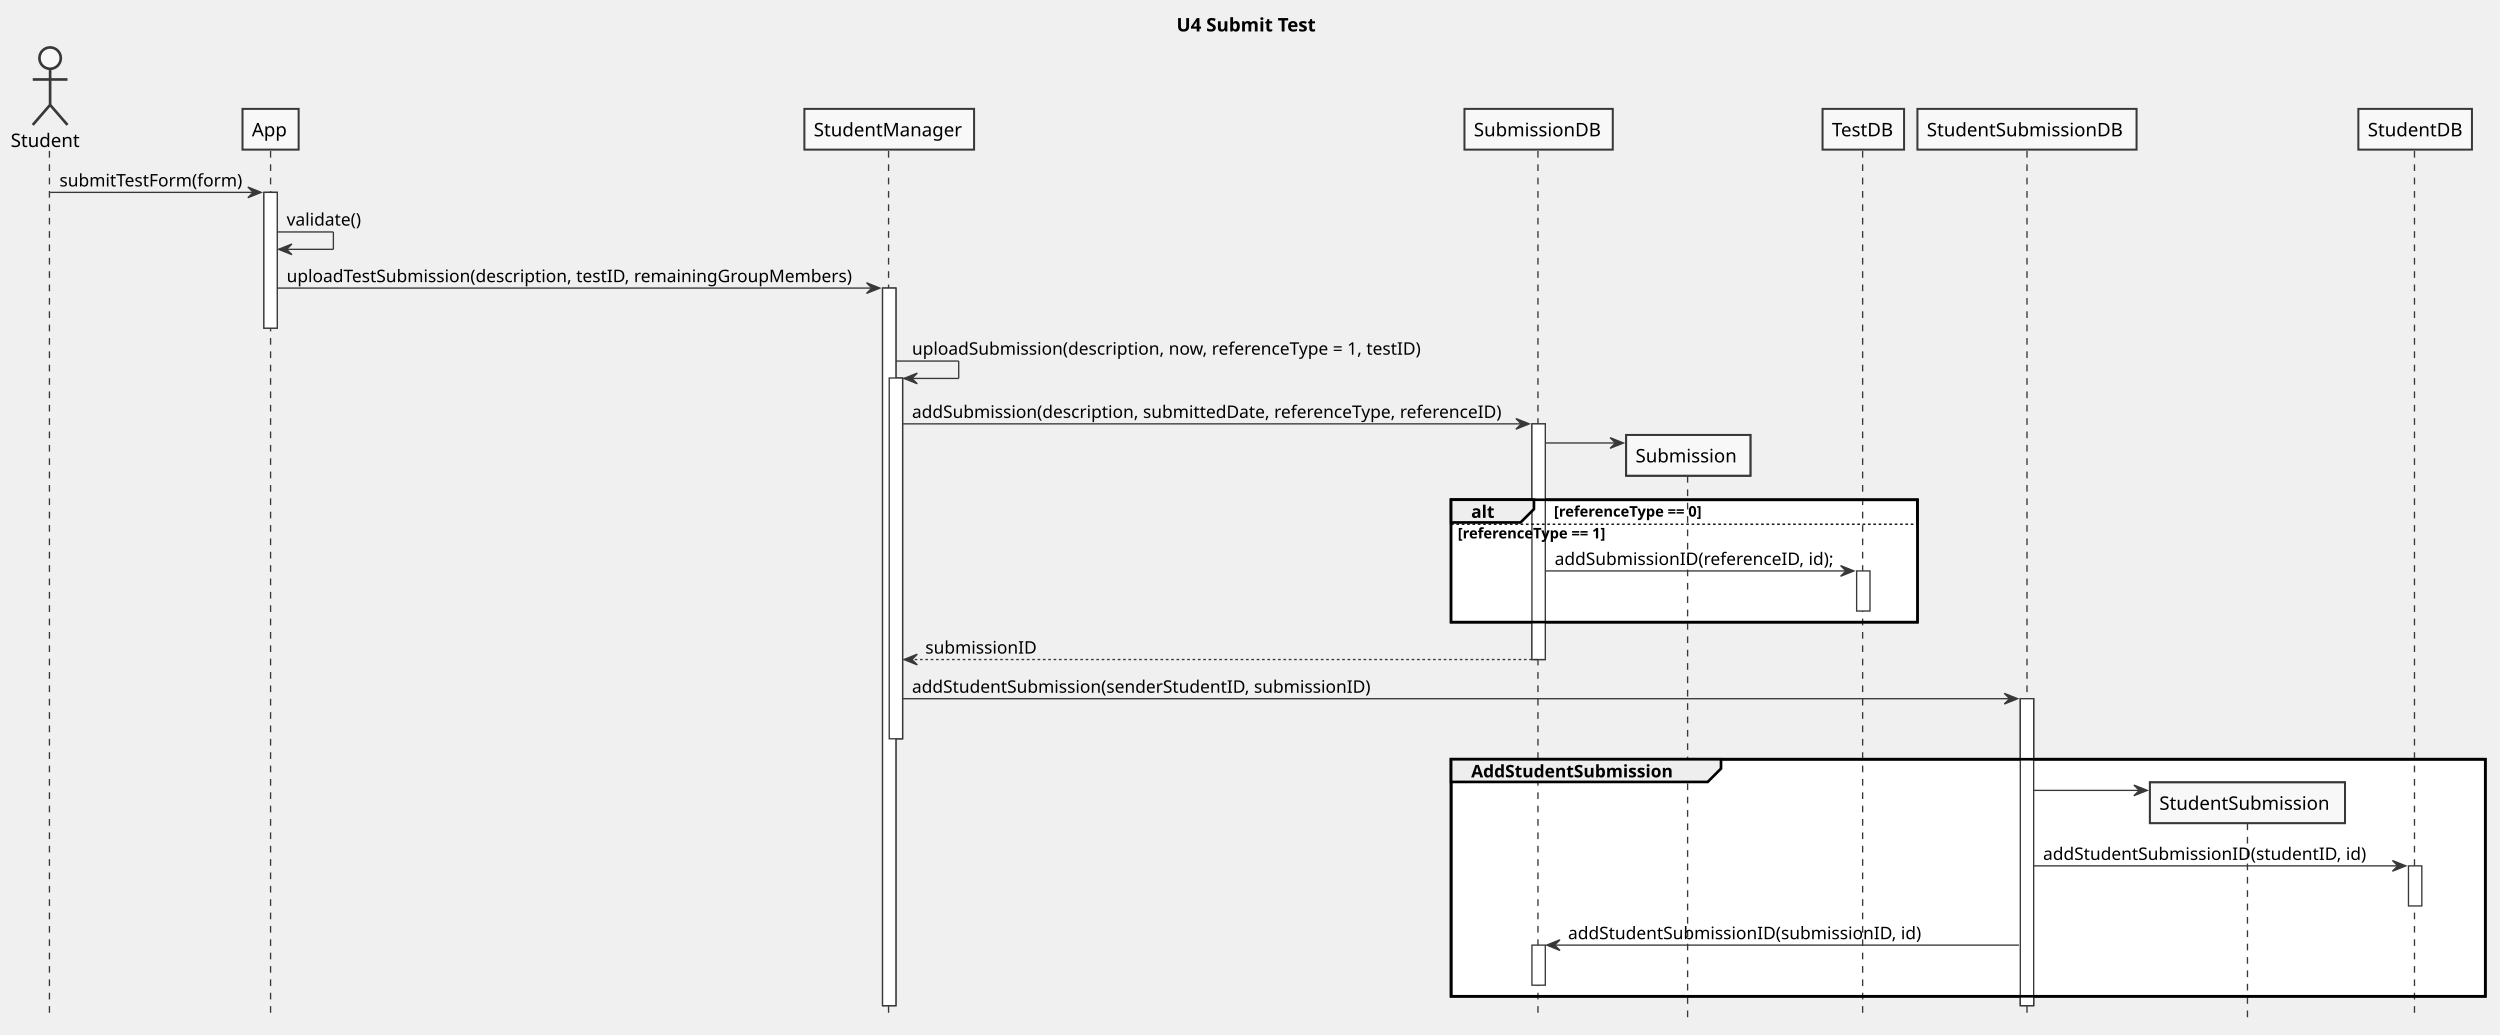
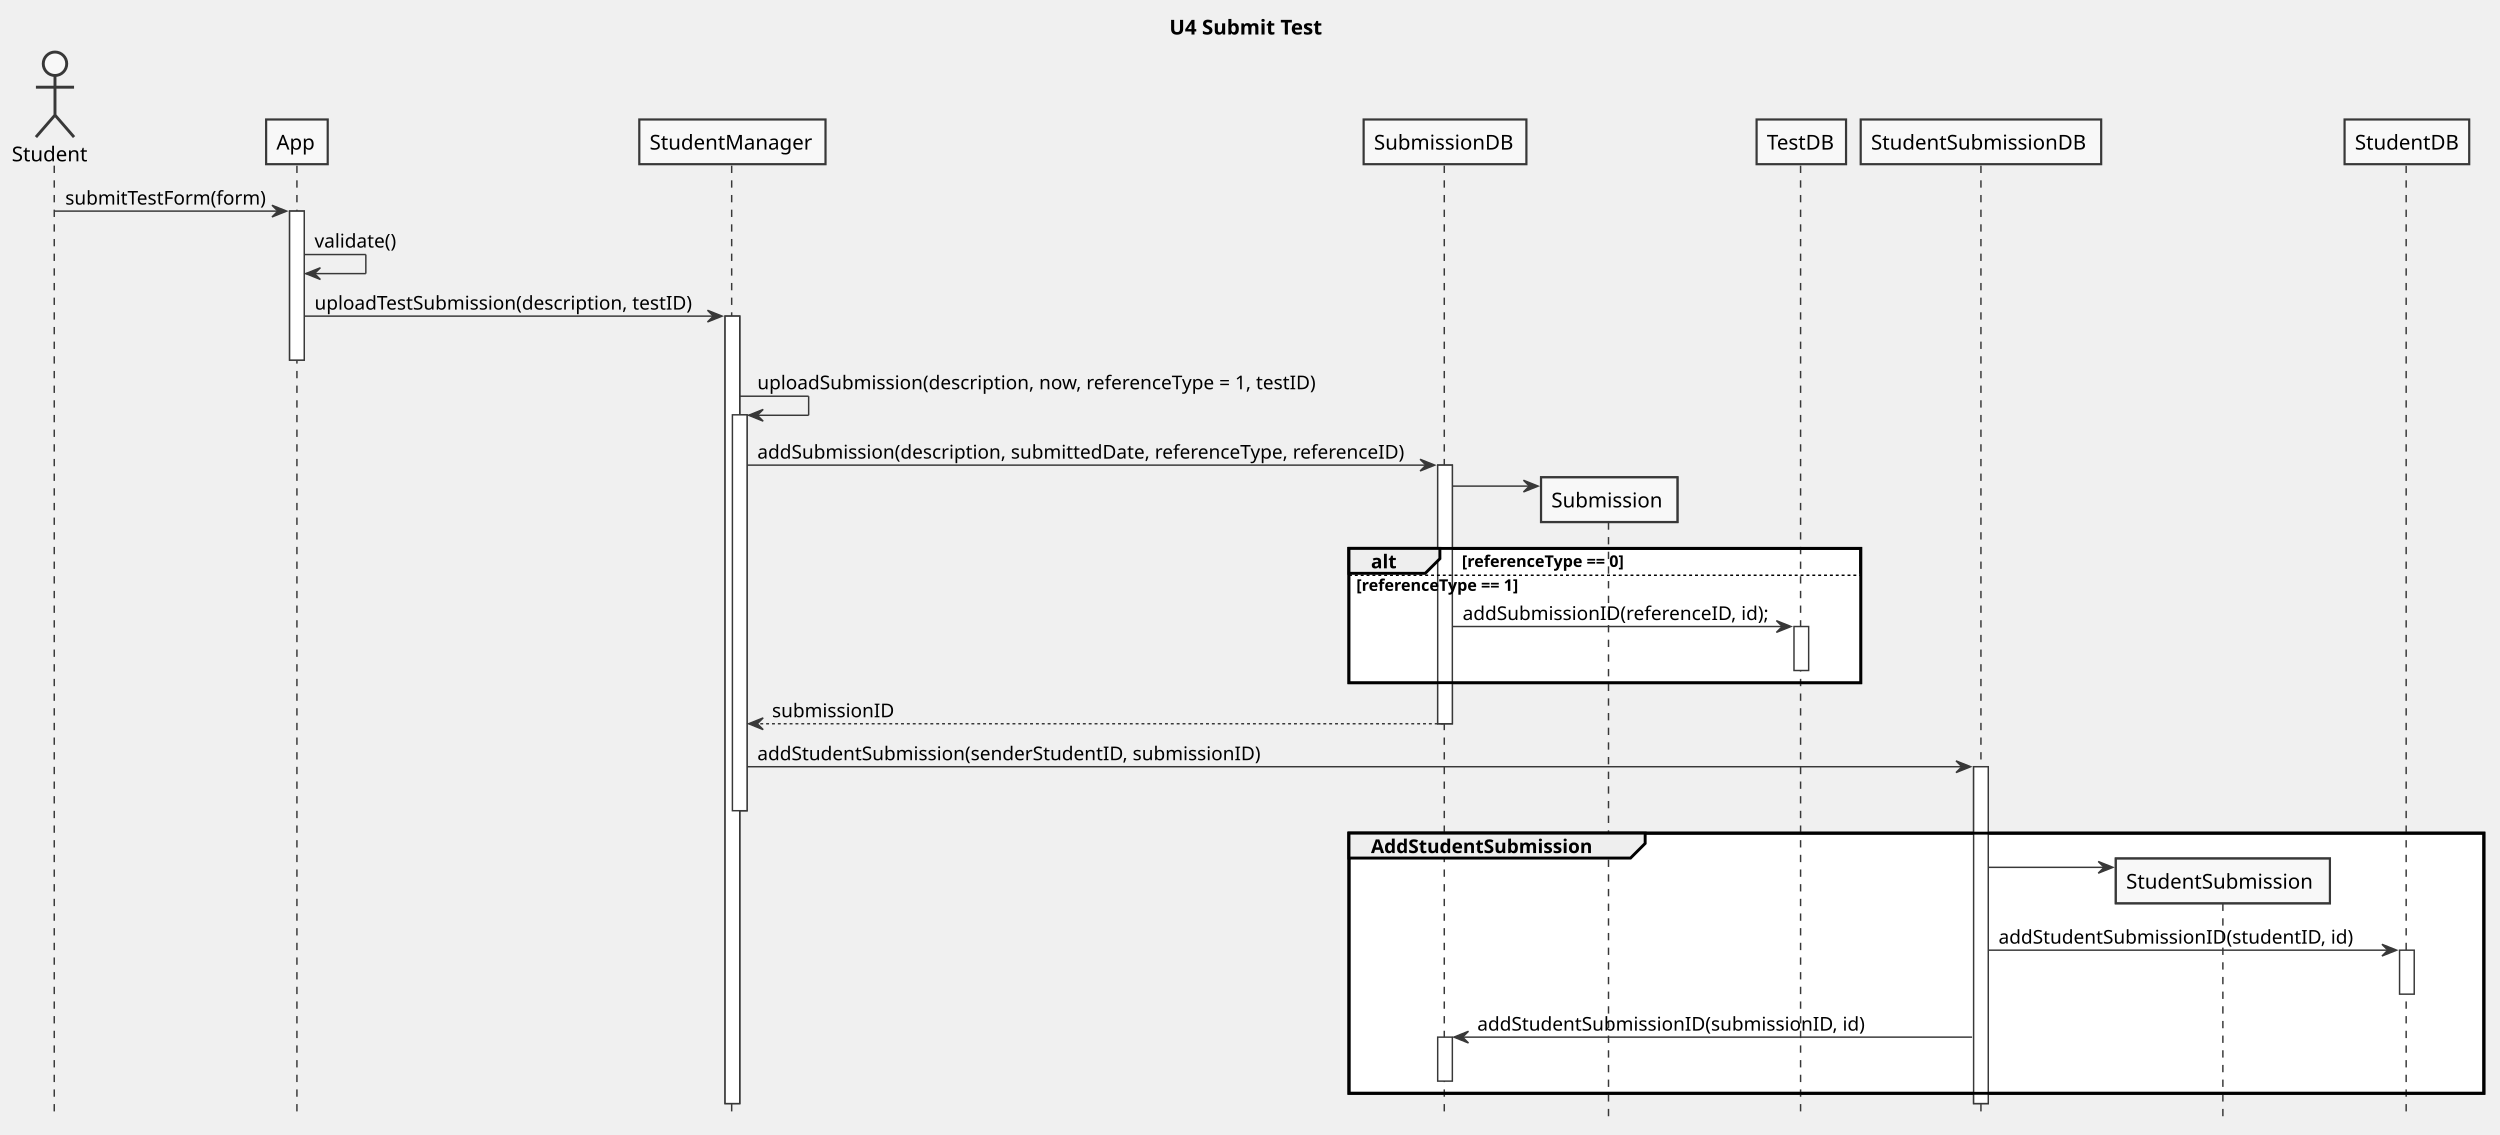
- <svg xmlns="http://www.w3.org/2000/svg" contentScriptType="application/ecmascript" contentStyleType="text/css" height="774px" preserveAspectRatio="none" style="width:1871px;height:774px;" version="1.1" viewBox="0 0 1871 774" width="1871px" zoomAndPan="magnify">
+ <svg xmlns="http://www.w3.org/2000/svg" contentScriptType="application/ecmascript" contentStyleType="text/css" height="774px" preserveAspectRatio="none" style="width:1705px;height:774px;" version="1.1" viewBox="0 0 1705 774" width="1705px" zoomAndPan="magnify">
  <defs />
  <g>
-     <text fill="#000000" font-family="Source Sans Pro Semibold" font-size="14" font-weight="bold" lengthAdjust="spacingAndGlyphs" textLength="112" x="880.5" y="23.535">U4 Submit Test</text>
+     <text fill="#000000" font-family="Source Sans Pro Semibold" font-size="14" font-weight="bold" lengthAdjust="spacingAndGlyphs" textLength="112" x="797.5" y="23.535">U4 Submit Test</text>
    <rect fill="#FFFFFF" height="101.621" style="stroke: #383838; stroke-width: 1.0;" width="10" x="197.5" y="143.977" />
-     <rect fill="#FFFFFF" height="537.037" style="stroke: #383838; stroke-width: 1.0;" width="10" x="660.5" y="215.598" />
-     <rect fill="#FFFFFF" height="269.996" style="stroke: #383838; stroke-width: 1.0;" width="10" x="665.5" y="282.908" />
-     <rect fill="#FFFFFF" height="176.375" style="stroke: #383838; stroke-width: 1.0;" width="10" x="1146.5" y="317.219" />
-     <rect fill="#FFFFFF" height="30" style="stroke: #383838; stroke-width: 1.0;" width="10" x="1146.5" y="707.324" />
-     <rect fill="#FFFFFF" height="30" style="stroke: #383838; stroke-width: 1.0;" width="10" x="1389.5" y="427.283" />
-     <rect fill="#FFFFFF" height="229.731" style="stroke: #383838; stroke-width: 1.0;" width="10" x="1512" y="522.904" />
-     <rect fill="#FFFFFF" height="30" style="stroke: #383838; stroke-width: 1.0;" width="10" x="1802.5" y="648.014" />
-     <rect fill="#F8F8F8" height="30.488" style="stroke: #383838; stroke-width: 1.5;" width="93" x="1217" y="325.529" />
-     <text fill="#000000" font-family="Source Sans Pro Semibold" font-size="14" lengthAdjust="spacingAndGlyphs" textLength="79" x="1224" y="346.065">Submission</text>
-     <rect fill="#FFFFFF" height="91.576" style="stroke: #000000; stroke-width: 2.0;" width="349" x="1086" y="374.018" />
-     <rect fill="#FFFFFF" height="74.266" style="stroke: none; stroke-width: 1.0;" width="349" x="1086" y="391.328" />
-     <rect fill="#FFFFFF" height="177.42" style="stroke: #000000; stroke-width: 2.0;" width="774" x="1086" y="568.215" />
-     <rect fill="#F8F8F8" height="30.488" style="stroke: #383838; stroke-width: 1.5;" width="146" x="1609" y="585.525" />
-     <text fill="#000000" font-family="Source Sans Pro Semibold" font-size="14" lengthAdjust="spacingAndGlyphs" textLength="132" x="1616" y="606.061">StudentSubmission</text>
+     <rect fill="#FFFFFF" height="537.037" style="stroke: #383838; stroke-width: 1.0;" width="10" x="494.5" y="215.598" />
+     <rect fill="#FFFFFF" height="269.996" style="stroke: #383838; stroke-width: 1.0;" width="10" x="499.5" y="282.908" />
+     <rect fill="#FFFFFF" height="176.375" style="stroke: #383838; stroke-width: 1.0;" width="10" x="980.5" y="317.219" />
+     <rect fill="#FFFFFF" height="30" style="stroke: #383838; stroke-width: 1.0;" width="10" x="980.5" y="707.324" />
+     <rect fill="#FFFFFF" height="30" style="stroke: #383838; stroke-width: 1.0;" width="10" x="1223.5" y="427.283" />
+     <rect fill="#FFFFFF" height="229.731" style="stroke: #383838; stroke-width: 1.0;" width="10" x="1346" y="522.904" />
+     <rect fill="#FFFFFF" height="30" style="stroke: #383838; stroke-width: 1.0;" width="10" x="1636.5" y="648.014" />
+     <rect fill="#F8F8F8" height="30.488" style="stroke: #383838; stroke-width: 1.5;" width="93" x="1051" y="325.529" />
+     <text fill="#000000" font-family="Source Sans Pro Semibold" font-size="14" lengthAdjust="spacingAndGlyphs" textLength="79" x="1058" y="346.065">Submission</text>
+     <rect fill="#FFFFFF" height="91.576" style="stroke: #000000; stroke-width: 2.0;" width="349" x="920" y="374.018" />
+     <rect fill="#FFFFFF" height="74.266" style="stroke: none; stroke-width: 1.0;" width="349" x="920" y="391.328" />
+     <rect fill="#FFFFFF" height="177.42" style="stroke: #000000; stroke-width: 2.0;" width="774" x="920" y="568.215" />
+     <rect fill="#F8F8F8" height="30.488" style="stroke: #383838; stroke-width: 1.5;" width="146" x="1443" y="585.525" />
+     <text fill="#000000" font-family="Source Sans Pro Semibold" font-size="14" lengthAdjust="spacingAndGlyphs" textLength="132" x="1450" y="606.061">StudentSubmission</text>
    <line style="stroke: #383838; stroke-width: 1.0; stroke-dasharray: 5.0,5.0;" x1="37" x2="37" y1="112.977" y2="762.635" />
    <line style="stroke: #383838; stroke-width: 1.0; stroke-dasharray: 5.0,5.0;" x1="202.5" x2="202.5" y1="112.977" y2="762.635" />
-     <line style="stroke: #383838; stroke-width: 1.0; stroke-dasharray: 5.0,5.0;" x1="665" x2="665" y1="112.977" y2="762.635" />
-     <line style="stroke: #383838; stroke-width: 1.0; stroke-dasharray: 5.0,5.0;" x1="1151" x2="1151" y1="112.977" y2="762.635" />
-     <line style="stroke: #383838; stroke-width: 1.0; stroke-dasharray: 5.0,5.0;" x1="1263" x2="1263" y1="356.273" y2="762.635" />
-     <line style="stroke: #383838; stroke-width: 1.0; stroke-dasharray: 5.0,5.0;" x1="1394" x2="1394" y1="112.977" y2="762.635" />
-     <line style="stroke: #383838; stroke-width: 1.0; stroke-dasharray: 5.0,5.0;" x1="1517" x2="1517" y1="112.977" y2="762.635" />
-     <line style="stroke: #383838; stroke-width: 1.0; stroke-dasharray: 5.0,5.0;" x1="1682" x2="1682" y1="616.269" y2="762.635" />
-     <line style="stroke: #383838; stroke-width: 1.0; stroke-dasharray: 5.0,5.0;" x1="1807" x2="1807" y1="112.977" y2="762.635" />
+     <line style="stroke: #383838; stroke-width: 1.0; stroke-dasharray: 5.0,5.0;" x1="499" x2="499" y1="112.977" y2="762.635" />
+     <line style="stroke: #383838; stroke-width: 1.0; stroke-dasharray: 5.0,5.0;" x1="985" x2="985" y1="112.977" y2="762.635" />
+     <line style="stroke: #383838; stroke-width: 1.0; stroke-dasharray: 5.0,5.0;" x1="1097" x2="1097" y1="356.273" y2="762.635" />
+     <line style="stroke: #383838; stroke-width: 1.0; stroke-dasharray: 5.0,5.0;" x1="1228" x2="1228" y1="112.977" y2="762.635" />
+     <line style="stroke: #383838; stroke-width: 1.0; stroke-dasharray: 5.0,5.0;" x1="1351" x2="1351" y1="112.977" y2="762.635" />
+     <line style="stroke: #383838; stroke-width: 1.0; stroke-dasharray: 5.0,5.0;" x1="1516" x2="1516" y1="616.269" y2="762.635" />
+     <line style="stroke: #383838; stroke-width: 1.0; stroke-dasharray: 5.0,5.0;" x1="1641" x2="1641" y1="112.977" y2="762.635" />
    <text fill="#000000" font-family="Source Sans Pro Semibold" font-size="14" lengthAdjust="spacingAndGlyphs" textLength="53" x="8" y="110.023">Student</text>
    <ellipse cx="37.5" cy="43.488" fill="#F8F8F8" rx="8" ry="8" style="stroke: #383838; stroke-width: 2.0;" />
    <path d="M37.5,51.488 L37.5,78.488 M24.5,59.488 L50.5,59.488 M37.5,78.488 L24.5,93.488 M37.5,78.488 L50.5,93.488 " fill="#F8F8F8" style="stroke: #383838; stroke-width: 2.0;" />
    <rect fill="#F8F8F8" height="30.488" style="stroke: #383838; stroke-width: 1.5;" width="42" x="181.5" y="81.488" />
    <text fill="#000000" font-family="Source Sans Pro Semibold" font-size="14" lengthAdjust="spacingAndGlyphs" textLength="28" x="188.5" y="102.023">App</text>
-     <rect fill="#F8F8F8" height="30.488" style="stroke: #383838; stroke-width: 1.5;" width="127" x="602" y="81.488" />
-     <text fill="#000000" font-family="Source Sans Pro Semibold" font-size="14" lengthAdjust="spacingAndGlyphs" textLength="113" x="609" y="102.023">StudentManager</text>
-     <rect fill="#F8F8F8" height="30.488" style="stroke: #383838; stroke-width: 1.5;" width="111" x="1096" y="81.488" />
-     <text fill="#000000" font-family="Source Sans Pro Semibold" font-size="14" lengthAdjust="spacingAndGlyphs" textLength="97" x="1103" y="102.023">SubmissionDB</text>
-     <rect fill="#F8F8F8" height="30.488" style="stroke: #383838; stroke-width: 1.5;" width="61" x="1364" y="81.488" />
-     <text fill="#000000" font-family="Source Sans Pro Semibold" font-size="14" lengthAdjust="spacingAndGlyphs" textLength="47" x="1371" y="102.023">TestDB</text>
-     <rect fill="#F8F8F8" height="30.488" style="stroke: #383838; stroke-width: 1.5;" width="164" x="1435" y="81.488" />
-     <text fill="#000000" font-family="Source Sans Pro Semibold" font-size="14" lengthAdjust="spacingAndGlyphs" textLength="150" x="1442" y="102.023">StudentSubmissionDB</text>
-     <rect fill="#F8F8F8" height="30.488" style="stroke: #383838; stroke-width: 1.5;" width="85" x="1765" y="81.488" />
-     <text fill="#000000" font-family="Source Sans Pro Semibold" font-size="14" lengthAdjust="spacingAndGlyphs" textLength="71" x="1772" y="102.023">StudentDB</text>
+     <rect fill="#F8F8F8" height="30.488" style="stroke: #383838; stroke-width: 1.5;" width="127" x="436" y="81.488" />
+     <text fill="#000000" font-family="Source Sans Pro Semibold" font-size="14" lengthAdjust="spacingAndGlyphs" textLength="113" x="443" y="102.023">StudentManager</text>
+     <rect fill="#F8F8F8" height="30.488" style="stroke: #383838; stroke-width: 1.5;" width="111" x="930" y="81.488" />
+     <text fill="#000000" font-family="Source Sans Pro Semibold" font-size="14" lengthAdjust="spacingAndGlyphs" textLength="97" x="937" y="102.023">SubmissionDB</text>
+     <rect fill="#F8F8F8" height="30.488" style="stroke: #383838; stroke-width: 1.5;" width="61" x="1198" y="81.488" />
+     <text fill="#000000" font-family="Source Sans Pro Semibold" font-size="14" lengthAdjust="spacingAndGlyphs" textLength="47" x="1205" y="102.023">TestDB</text>
+     <rect fill="#F8F8F8" height="30.488" style="stroke: #383838; stroke-width: 1.5;" width="164" x="1269" y="81.488" />
+     <text fill="#000000" font-family="Source Sans Pro Semibold" font-size="14" lengthAdjust="spacingAndGlyphs" textLength="150" x="1276" y="102.023">StudentSubmissionDB</text>
+     <rect fill="#F8F8F8" height="30.488" style="stroke: #383838; stroke-width: 1.5;" width="85" x="1599" y="81.488" />
+     <text fill="#000000" font-family="Source Sans Pro Semibold" font-size="14" lengthAdjust="spacingAndGlyphs" textLength="71" x="1606" y="102.023">StudentDB</text>
    <rect fill="#FFFFFF" height="101.621" style="stroke: #383838; stroke-width: 1.0;" width="10" x="197.5" y="143.977" />
-     <rect fill="#FFFFFF" height="537.037" style="stroke: #383838; stroke-width: 1.0;" width="10" x="660.5" y="215.598" />
-     <rect fill="#FFFFFF" height="269.996" style="stroke: #383838; stroke-width: 1.0;" width="10" x="665.5" y="282.908" />
-     <rect fill="#FFFFFF" height="176.375" style="stroke: #383838; stroke-width: 1.0;" width="10" x="1146.5" y="317.219" />
-     <rect fill="#FFFFFF" height="30" style="stroke: #383838; stroke-width: 1.0;" width="10" x="1146.5" y="707.324" />
-     <rect fill="#FFFFFF" height="30" style="stroke: #383838; stroke-width: 1.0;" width="10" x="1389.5" y="427.283" />
-     <rect fill="#FFFFFF" height="229.731" style="stroke: #383838; stroke-width: 1.0;" width="10" x="1512" y="522.904" />
-     <rect fill="#FFFFFF" height="30" style="stroke: #383838; stroke-width: 1.0;" width="10" x="1802.5" y="648.014" />
+     <rect fill="#FFFFFF" height="537.037" style="stroke: #383838; stroke-width: 1.0;" width="10" x="494.5" y="215.598" />
+     <rect fill="#FFFFFF" height="269.996" style="stroke: #383838; stroke-width: 1.0;" width="10" x="499.5" y="282.908" />
+     <rect fill="#FFFFFF" height="176.375" style="stroke: #383838; stroke-width: 1.0;" width="10" x="980.5" y="317.219" />
+     <rect fill="#FFFFFF" height="30" style="stroke: #383838; stroke-width: 1.0;" width="10" x="980.5" y="707.324" />
+     <rect fill="#FFFFFF" height="30" style="stroke: #383838; stroke-width: 1.0;" width="10" x="1223.5" y="427.283" />
+     <rect fill="#FFFFFF" height="229.731" style="stroke: #383838; stroke-width: 1.0;" width="10" x="1346" y="522.904" />
+     <rect fill="#FFFFFF" height="30" style="stroke: #383838; stroke-width: 1.0;" width="10" x="1636.5" y="648.014" />
    <polygon fill="#383838" points="185.5,139.977,195.5,143.977,185.5,147.977,189.5,143.977" style="stroke: #383838; stroke-width: 1.0;" />
    <line style="stroke: #383838; stroke-width: 1.0;" x1="37.5" x2="191.5" y1="143.977" y2="143.977" />
    <text fill="#000000" font-family="Source Sans Pro Semibold" font-size="13" lengthAdjust="spacingAndGlyphs" textLength="141" x="44.5" y="139.545">submitTestForm(form)</text>
    <line style="stroke: #383838; stroke-width: 1.0;" x1="207.5" x2="249.5" y1="173.598" y2="173.598" />
    <line style="stroke: #383838; stroke-width: 1.0;" x1="249.5" x2="249.5" y1="173.598" y2="186.598" />
    <line style="stroke: #383838; stroke-width: 1.0;" x1="208.5" x2="249.5" y1="186.598" y2="186.598" />
    <polygon fill="#383838" points="218.5,182.598,208.5,186.598,218.5,190.598,214.5,186.598" style="stroke: #383838; stroke-width: 1.0;" />
    <text fill="#000000" font-family="Source Sans Pro Semibold" font-size="13" lengthAdjust="spacingAndGlyphs" textLength="57" x="214.5" y="168.856">validate()</text>
-     <polygon fill="#383838" points="648.5,211.598,658.5,215.598,648.5,219.598,652.5,215.598" style="stroke: #383838; stroke-width: 1.0;" />
-     <line style="stroke: #383838; stroke-width: 1.0;" x1="207.5" x2="654.5" y1="215.598" y2="215.598" />
-     <text fill="#000000" font-family="Source Sans Pro Semibold" font-size="13" lengthAdjust="spacingAndGlyphs" textLength="434" x="214.5" y="211.166">uploadTestSubmission(description, testID, remainingGroupMembers)</text>
-     <line style="stroke: #383838; stroke-width: 1.0;" x1="670.5" x2="717.5" y1="270.219" y2="270.219" />
-     <line style="stroke: #383838; stroke-width: 1.0;" x1="717.5" x2="717.5" y1="270.219" y2="283.219" />
-     <line style="stroke: #383838; stroke-width: 1.0;" x1="676.5" x2="717.5" y1="283.219" y2="283.219" />
-     <polygon fill="#383838" points="686.5,279.219,676.5,283.219,686.5,287.219,682.5,283.219" style="stroke: #383838; stroke-width: 1.0;" />
-     <text fill="#000000" font-family="Source Sans Pro Semibold" font-size="13" lengthAdjust="spacingAndGlyphs" textLength="397" x="682.5" y="265.477">uploadSubmission(description, now, referenceType = 1, testID)</text>
-     <polygon fill="#383838" points="1134.5,313.219,1144.5,317.219,1134.5,321.219,1138.5,317.219" style="stroke: #383838; stroke-width: 1.0;" />
-     <line style="stroke: #383838; stroke-width: 1.0;" x1="675.5" x2="1140.5" y1="317.219" y2="317.219" />
-     <text fill="#000000" font-family="Source Sans Pro Semibold" font-size="13" lengthAdjust="spacingAndGlyphs" textLength="452" x="682.5" y="312.787">addSubmission(description, submittedDate, referenceType, referenceID)</text>
-     <polygon fill="#383838" points="1205,327.529,1215,331.529,1205,335.529,1209,331.529" style="stroke: #383838; stroke-width: 1.0;" />
-     <line style="stroke: #383838; stroke-width: 1.0;" x1="1156.5" x2="1211" y1="331.529" y2="331.529" />
-     <rect fill="#F8F8F8" height="30.488" style="stroke: #383838; stroke-width: 1.5;" width="93" x="1217" y="325.529" />
-     <text fill="#000000" font-family="Source Sans Pro Semibold" font-size="14" lengthAdjust="spacingAndGlyphs" textLength="79" x="1224" y="346.065">Submission</text>
-     <rect fill="none" height="91.576" style="stroke: #000000; stroke-width: 2.0;" width="349" x="1086" y="374.018" />
-     <polygon fill="#EEEEEE" points="1086,374.018,1148,374.018,1148,381.018,1138,391.018,1086,391.018,1086,374.018" style="stroke: #000000; stroke-width: 2.0;" />
-     <text fill="#000000" font-family="Source Sans Pro Semibold" font-size="13" font-weight="bold" lengthAdjust="spacingAndGlyphs" textLength="17" x="1101" y="387.586">alt</text>
-     <text fill="#000000" font-family="Source Sans Pro Semibold" font-size="11" font-weight="bold" lengthAdjust="spacingAndGlyphs" textLength="120" x="1163" y="386.652">[referenceType == 0]</text>
-     <line style="stroke: #000000; stroke-width: 1.0; stroke-dasharray: 2.0,2.0;" x1="1086" x2="1435" y1="392.328" y2="392.328" />
-     <text fill="#000000" font-family="Source Sans Pro Semibold" font-size="11" font-weight="bold" lengthAdjust="spacingAndGlyphs" textLength="120" x="1091" y="402.963">[referenceType == 1]</text>
-     <polygon fill="#383838" points="1377.5,423.283,1387.5,427.283,1377.5,431.283,1381.5,427.283" style="stroke: #383838; stroke-width: 1.0;" />
-     <line style="stroke: #383838; stroke-width: 1.0;" x1="1156.5" x2="1383.5" y1="427.283" y2="427.283" />
-     <text fill="#000000" font-family="Source Sans Pro Semibold" font-size="13" lengthAdjust="spacingAndGlyphs" textLength="214" x="1163.5" y="422.852">addSubmissionID(referenceID, id);</text>
-     <polygon fill="#383838" points="686.5,489.594,676.5,493.594,686.5,497.594,682.5,493.594" style="stroke: #383838; stroke-width: 1.0;" />
-     <line style="stroke: #383838; stroke-width: 1.0; stroke-dasharray: 2.0,2.0;" x1="680.5" x2="1150.5" y1="493.594" y2="493.594" />
-     <text fill="#000000" font-family="Source Sans Pro Semibold" font-size="13" lengthAdjust="spacingAndGlyphs" textLength="87" x="692.5" y="489.162">submissionID</text>
-     <polygon fill="#383838" points="1500,518.904,1510,522.904,1500,526.904,1504,522.904" style="stroke: #383838; stroke-width: 1.0;" />
-     <line style="stroke: #383838; stroke-width: 1.0;" x1="675.5" x2="1506" y1="522.904" y2="522.904" />
-     <text fill="#000000" font-family="Source Sans Pro Semibold" font-size="13" lengthAdjust="spacingAndGlyphs" textLength="351" x="682.5" y="518.473">addStudentSubmission(senderStudentID, submissionID)</text>
-     <rect fill="none" height="177.42" style="stroke: #000000; stroke-width: 2.0;" width="774" x="1086" y="568.215" />
-     <polygon fill="#EEEEEE" points="1086,568.215,1288,568.215,1288,575.215,1278,585.215,1086,585.215,1086,568.215" style="stroke: #000000; stroke-width: 2.0;" />
-     <text fill="#000000" font-family="Source Sans Pro Semibold" font-size="13" font-weight="bold" lengthAdjust="spacingAndGlyphs" textLength="157" x="1101" y="581.783">AddStudentSubmission</text>
-     <polygon fill="#383838" points="1597,587.525,1607,591.525,1597,595.525,1601,591.525" style="stroke: #383838; stroke-width: 1.0;" />
-     <line style="stroke: #383838; stroke-width: 1.0;" x1="1522" x2="1603" y1="591.525" y2="591.525" />
-     <rect fill="#F8F8F8" height="30.488" style="stroke: #383838; stroke-width: 1.5;" width="146" x="1609" y="585.525" />
-     <text fill="#000000" font-family="Source Sans Pro Semibold" font-size="14" lengthAdjust="spacingAndGlyphs" textLength="132" x="1616" y="606.061">StudentSubmission</text>
-     <polygon fill="#383838" points="1790.5,644.014,1800.5,648.014,1790.5,652.014,1794.5,648.014" style="stroke: #383838; stroke-width: 1.0;" />
-     <line style="stroke: #383838; stroke-width: 1.0;" x1="1522" x2="1796.5" y1="648.014" y2="648.014" />
-     <text fill="#000000" font-family="Source Sans Pro Semibold" font-size="13" lengthAdjust="spacingAndGlyphs" textLength="248" x="1529" y="643.582">addStudentSubmissionID(studentID, id)</text>
-     <polygon fill="#383838" points="1167.5,703.324,1157.5,707.324,1167.5,711.324,1163.5,707.324" style="stroke: #383838; stroke-width: 1.0;" />
-     <line style="stroke: #383838; stroke-width: 1.0;" x1="1161.5" x2="1511" y1="707.324" y2="707.324" />
-     <text fill="#000000" font-family="Source Sans Pro Semibold" font-size="13" lengthAdjust="spacingAndGlyphs" textLength="273" x="1173.5" y="702.893">addStudentSubmissionID(submissionID, id)</text>
+     <polygon fill="#383838" points="482.5,211.598,492.5,215.598,482.5,219.598,486.5,215.598" style="stroke: #383838; stroke-width: 1.0;" />
+     <line style="stroke: #383838; stroke-width: 1.0;" x1="207.5" x2="488.5" y1="215.598" y2="215.598" />
+     <text fill="#000000" font-family="Source Sans Pro Semibold" font-size="13" lengthAdjust="spacingAndGlyphs" textLength="268" x="214.5" y="211.166">uploadTestSubmission(description, testID)</text>
+     <line style="stroke: #383838; stroke-width: 1.0;" x1="504.5" x2="551.5" y1="270.219" y2="270.219" />
+     <line style="stroke: #383838; stroke-width: 1.0;" x1="551.5" x2="551.5" y1="270.219" y2="283.219" />
+     <line style="stroke: #383838; stroke-width: 1.0;" x1="510.5" x2="551.5" y1="283.219" y2="283.219" />
+     <polygon fill="#383838" points="520.5,279.219,510.5,283.219,520.5,287.219,516.5,283.219" style="stroke: #383838; stroke-width: 1.0;" />
+     <text fill="#000000" font-family="Source Sans Pro Semibold" font-size="13" lengthAdjust="spacingAndGlyphs" textLength="397" x="516.5" y="265.477">uploadSubmission(description, now, referenceType = 1, testID)</text>
+     <polygon fill="#383838" points="968.5,313.219,978.5,317.219,968.5,321.219,972.5,317.219" style="stroke: #383838; stroke-width: 1.0;" />
+     <line style="stroke: #383838; stroke-width: 1.0;" x1="509.5" x2="974.5" y1="317.219" y2="317.219" />
+     <text fill="#000000" font-family="Source Sans Pro Semibold" font-size="13" lengthAdjust="spacingAndGlyphs" textLength="452" x="516.5" y="312.787">addSubmission(description, submittedDate, referenceType, referenceID)</text>
+     <polygon fill="#383838" points="1039,327.529,1049,331.529,1039,335.529,1043,331.529" style="stroke: #383838; stroke-width: 1.0;" />
+     <line style="stroke: #383838; stroke-width: 1.0;" x1="990.5" x2="1045" y1="331.529" y2="331.529" />
+     <rect fill="#F8F8F8" height="30.488" style="stroke: #383838; stroke-width: 1.5;" width="93" x="1051" y="325.529" />
+     <text fill="#000000" font-family="Source Sans Pro Semibold" font-size="14" lengthAdjust="spacingAndGlyphs" textLength="79" x="1058" y="346.065">Submission</text>
+     <rect fill="none" height="91.576" style="stroke: #000000; stroke-width: 2.0;" width="349" x="920" y="374.018" />
+     <polygon fill="#EEEEEE" points="920,374.018,982,374.018,982,381.018,972,391.018,920,391.018,920,374.018" style="stroke: #000000; stroke-width: 2.0;" />
+     <text fill="#000000" font-family="Source Sans Pro Semibold" font-size="13" font-weight="bold" lengthAdjust="spacingAndGlyphs" textLength="17" x="935" y="387.586">alt</text>
+     <text fill="#000000" font-family="Source Sans Pro Semibold" font-size="11" font-weight="bold" lengthAdjust="spacingAndGlyphs" textLength="120" x="997" y="386.652">[referenceType == 0]</text>
+     <line style="stroke: #000000; stroke-width: 1.0; stroke-dasharray: 2.0,2.0;" x1="920" x2="1269" y1="392.328" y2="392.328" />
+     <text fill="#000000" font-family="Source Sans Pro Semibold" font-size="11" font-weight="bold" lengthAdjust="spacingAndGlyphs" textLength="120" x="925" y="402.963">[referenceType == 1]</text>
+     <polygon fill="#383838" points="1211.5,423.283,1221.5,427.283,1211.5,431.283,1215.5,427.283" style="stroke: #383838; stroke-width: 1.0;" />
+     <line style="stroke: #383838; stroke-width: 1.0;" x1="990.5" x2="1217.5" y1="427.283" y2="427.283" />
+     <text fill="#000000" font-family="Source Sans Pro Semibold" font-size="13" lengthAdjust="spacingAndGlyphs" textLength="214" x="997.5" y="422.852">addSubmissionID(referenceID, id);</text>
+     <polygon fill="#383838" points="520.5,489.594,510.5,493.594,520.5,497.594,516.5,493.594" style="stroke: #383838; stroke-width: 1.0;" />
+     <line style="stroke: #383838; stroke-width: 1.0; stroke-dasharray: 2.0,2.0;" x1="514.5" x2="984.5" y1="493.594" y2="493.594" />
+     <text fill="#000000" font-family="Source Sans Pro Semibold" font-size="13" lengthAdjust="spacingAndGlyphs" textLength="87" x="526.5" y="489.162">submissionID</text>
+     <polygon fill="#383838" points="1334,518.904,1344,522.904,1334,526.904,1338,522.904" style="stroke: #383838; stroke-width: 1.0;" />
+     <line style="stroke: #383838; stroke-width: 1.0;" x1="509.5" x2="1340" y1="522.904" y2="522.904" />
+     <text fill="#000000" font-family="Source Sans Pro Semibold" font-size="13" lengthAdjust="spacingAndGlyphs" textLength="351" x="516.5" y="518.473">addStudentSubmission(senderStudentID, submissionID)</text>
+     <rect fill="none" height="177.42" style="stroke: #000000; stroke-width: 2.0;" width="774" x="920" y="568.215" />
+     <polygon fill="#EEEEEE" points="920,568.215,1122,568.215,1122,575.215,1112,585.215,920,585.215,920,568.215" style="stroke: #000000; stroke-width: 2.0;" />
+     <text fill="#000000" font-family="Source Sans Pro Semibold" font-size="13" font-weight="bold" lengthAdjust="spacingAndGlyphs" textLength="157" x="935" y="581.783">AddStudentSubmission</text>
+     <polygon fill="#383838" points="1431,587.525,1441,591.525,1431,595.525,1435,591.525" style="stroke: #383838; stroke-width: 1.0;" />
+     <line style="stroke: #383838; stroke-width: 1.0;" x1="1356" x2="1437" y1="591.525" y2="591.525" />
+     <rect fill="#F8F8F8" height="30.488" style="stroke: #383838; stroke-width: 1.5;" width="146" x="1443" y="585.525" />
+     <text fill="#000000" font-family="Source Sans Pro Semibold" font-size="14" lengthAdjust="spacingAndGlyphs" textLength="132" x="1450" y="606.061">StudentSubmission</text>
+     <polygon fill="#383838" points="1624.5,644.014,1634.5,648.014,1624.5,652.014,1628.5,648.014" style="stroke: #383838; stroke-width: 1.0;" />
+     <line style="stroke: #383838; stroke-width: 1.0;" x1="1356" x2="1630.5" y1="648.014" y2="648.014" />
+     <text fill="#000000" font-family="Source Sans Pro Semibold" font-size="13" lengthAdjust="spacingAndGlyphs" textLength="248" x="1363" y="643.582">addStudentSubmissionID(studentID, id)</text>
+     <polygon fill="#383838" points="1001.5,703.324,991.5,707.324,1001.5,711.324,997.5,707.324" style="stroke: #383838; stroke-width: 1.0;" />
+     <line style="stroke: #383838; stroke-width: 1.0;" x1="995.5" x2="1345" y1="707.324" y2="707.324" />
+     <text fill="#000000" font-family="Source Sans Pro Semibold" font-size="13" lengthAdjust="spacingAndGlyphs" textLength="273" x="1007.5" y="702.893">addStudentSubmissionID(submissionID, id)</text>
  </g>
</svg>
